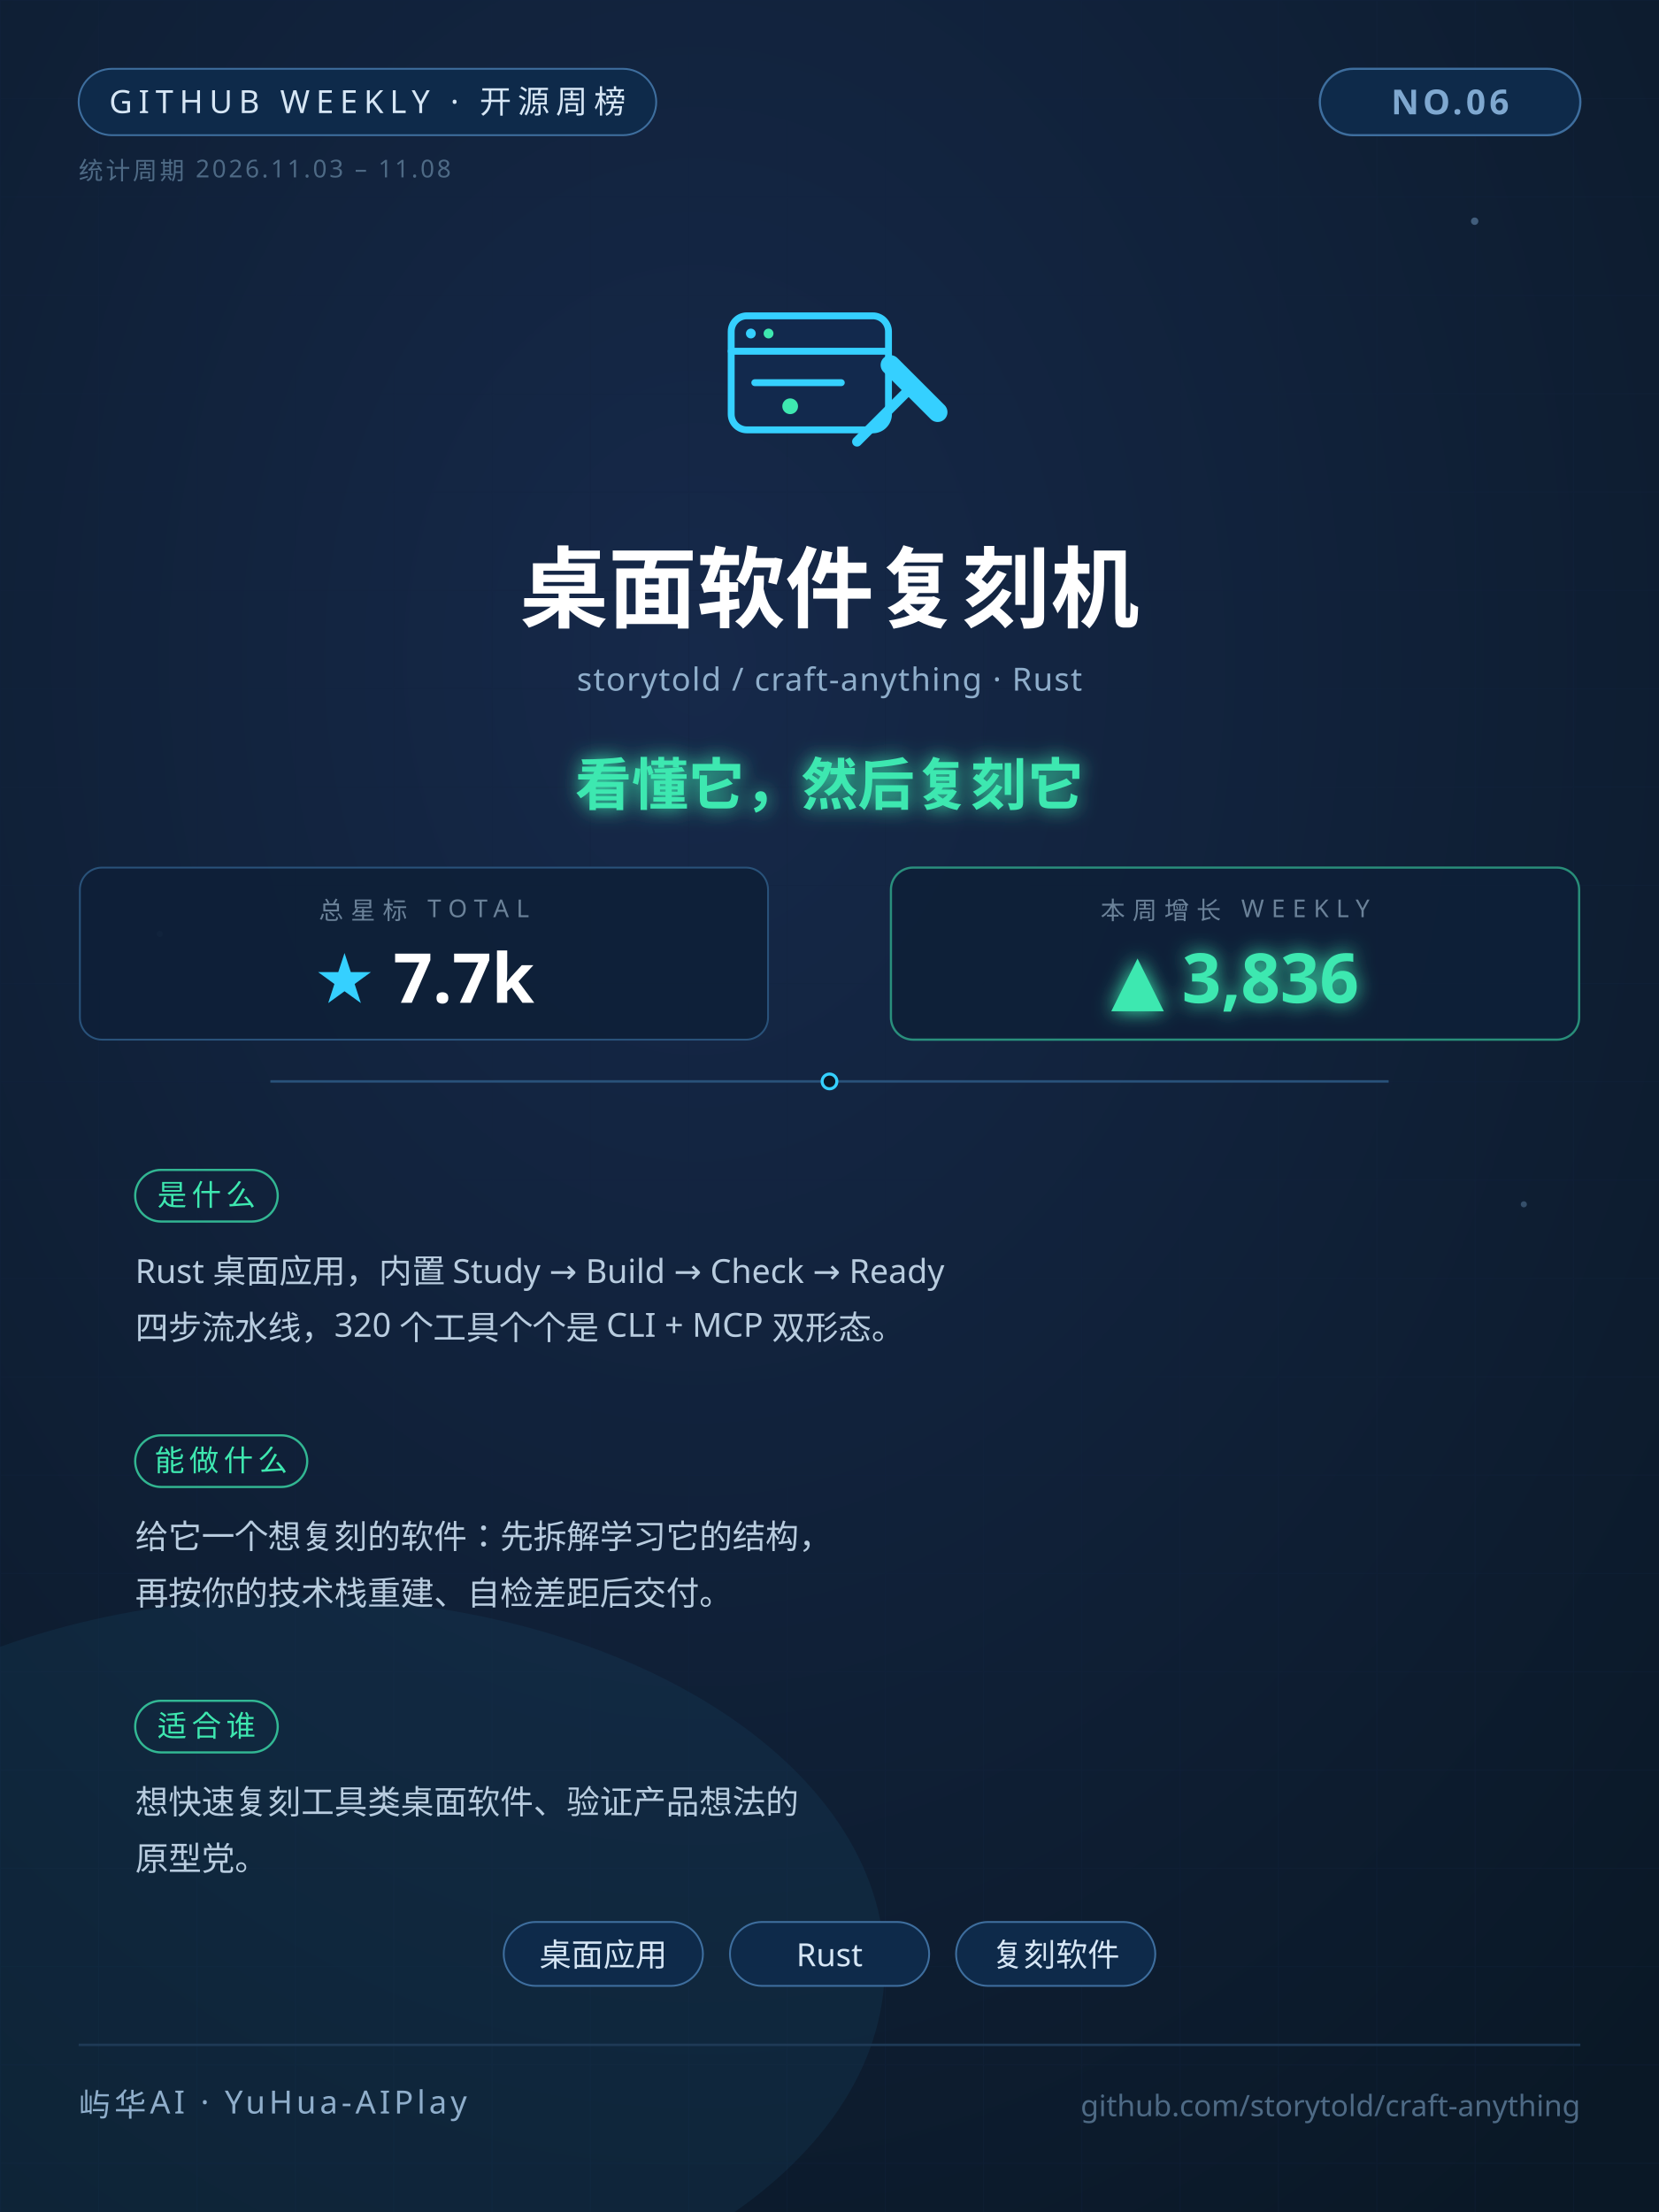
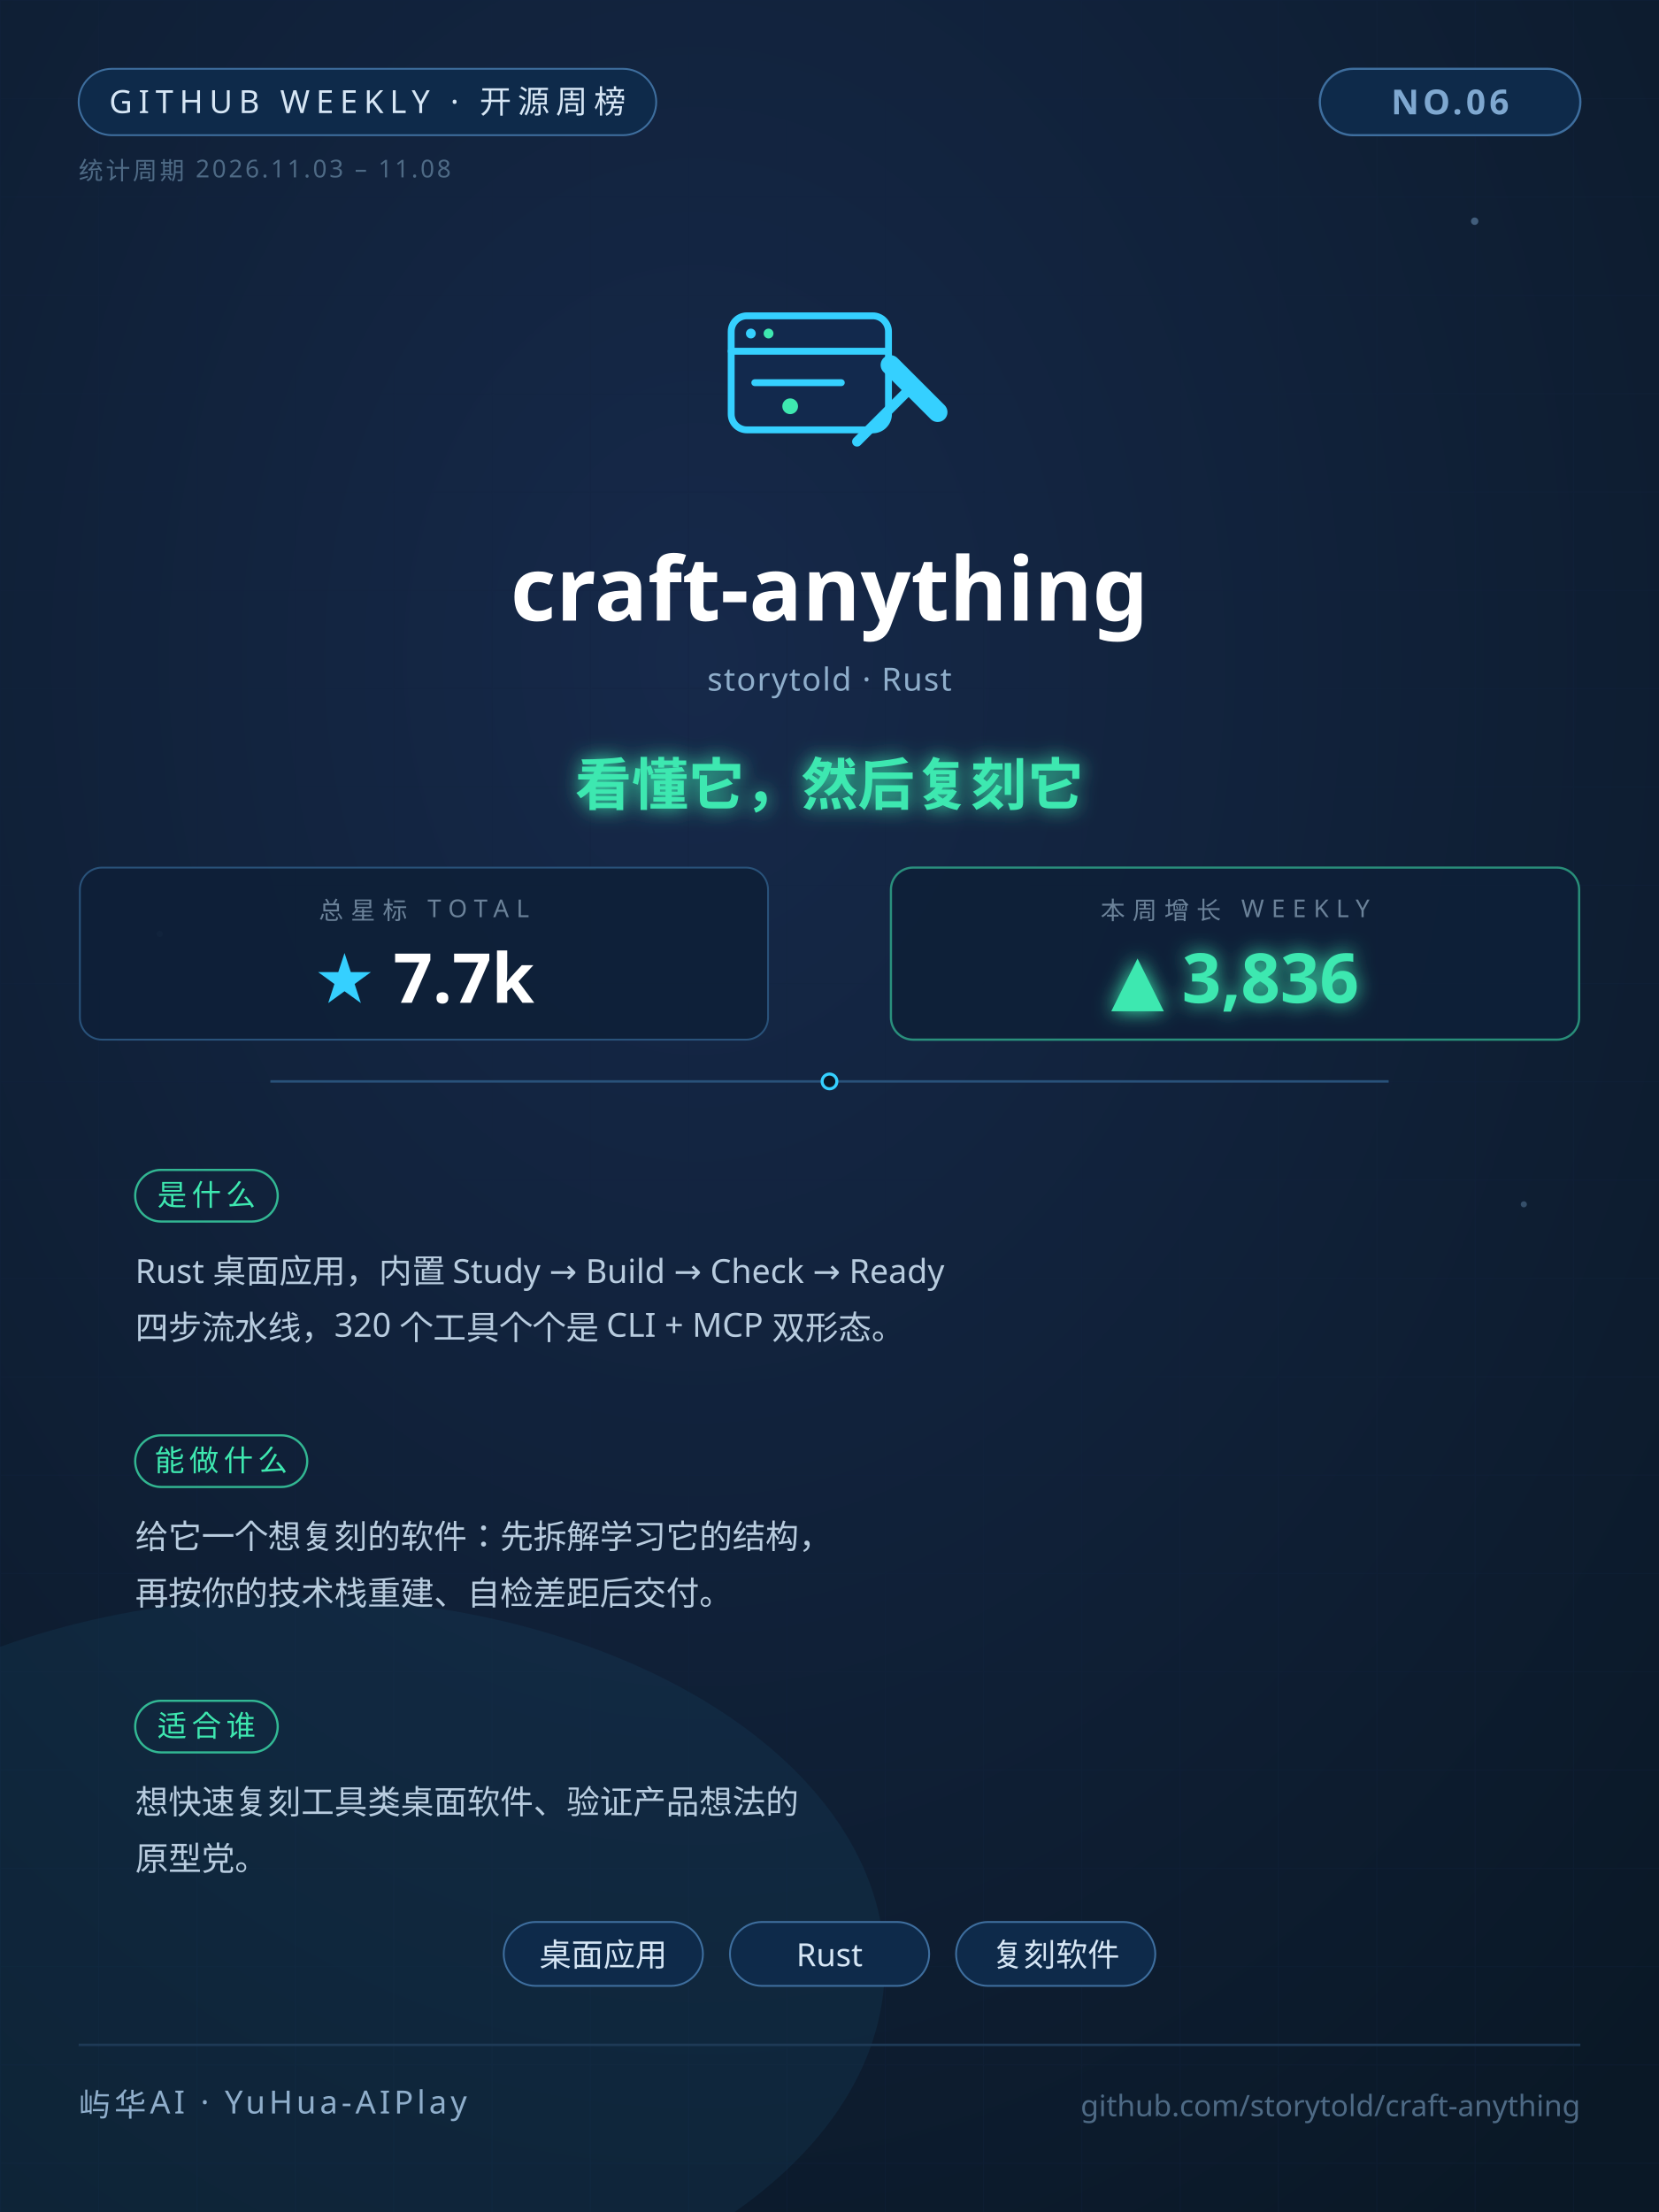
<svg xmlns="http://www.w3.org/2000/svg" viewBox="0 0 1350 1800" font-family="'PingFang SC','Hiragino Sans GB',sans-serif">
  <defs>
    <radialGradient id="bgGlow" cx="42%" cy="30%" r="85%">
      <stop offset="0%" stop-color="#16294A" />
      <stop offset="100%" stop-color="#0A1826" />
    </radialGradient>
    <filter id="glowGreen" x="-60%" y="-60%" width="220%" height="220%">
      <feDropShadow dx="0" dy="0" stdDeviation="8" flood-color="#3EE8B0" />
    </filter>
    <pattern id="grid" width="80" height="80" patternUnits="userSpaceOnUse">
      <path d="M80 0H0V80" fill="none" stroke="#132440" stroke-opacity="0.35" stroke-width="1.5" />
    </pattern>
    <g id="ic-craft" fill="none" stroke="#35D0FF" stroke-width="3.5" stroke-linejoin="round" stroke-linecap="round">
      <rect x="-50" y="-30" width="80" height="58" rx="8" fill="#12294D" />
      <line x1="-50" y1="-12" x2="30" y2="-12" />
      <circle cx="-40" cy="-21" r="2.5" fill="#35D0FF" stroke="none" />
      <circle cx="-31" cy="-21" r="2.5" fill="#3EE8B0" stroke="none" />
      <line x1="-38" y1="4" x2="6" y2="4" />
      <circle cx="-20" cy="16" r="4" fill="#3EE8B0" stroke="none" />
      <line x1="14" y1="34" x2="42" y2="6" stroke-width="5" />
      <line x1="31" y1="-5" x2="55" y2="19" stroke-width="10" />
    </g>
  </defs>
  <rect width="1350" height="1800" fill="url(#bgGlow)" />
  <rect width="1350" height="1800" fill="url(#grid)" />
  <ellipse cx="240" cy="1600" rx="480" ry="300" fill="#14405E" opacity="0.28" />
  <circle cx="1200" cy="180" r="3" fill="#7FA8D0" opacity="0.45" />
  <circle cx="130" cy="760" r="2.5" fill="#7FA8D0" opacity="0.3" />
  <circle cx="1240" cy="980" r="2.5" fill="#7FA8D0" opacity="0.35" />
  <rect x="64" y="56" width="470" height="54" rx="27" fill="#0E2A4A" stroke="#3E6E9E" stroke-width="1.5" />
  <text x="299" y="92" text-anchor="middle" font-size="26" letter-spacing="5" fill="#D6E6F5">GITHUB WEEKLY · 开源周榜</text>
  <text x="64" y="146" font-size="20" letter-spacing="2" fill="#4E6A85">统计周期 2026.11.03 – 11.08</text>
  <rect x="1074" y="56" width="212" height="54" rx="27" fill="#0E2A4A" stroke="#3E6E9E" stroke-width="1.8" />
  <text x="1180" y="93" text-anchor="middle" font-size="28" font-weight="800" letter-spacing="3" fill="#7FA8D0">NO.06</text>
  <use href="#ic-craft" transform="translate(675 305) scale(1.6)" />
-   <text x="675" y="505" text-anchor="middle" font-size="72" font-weight="800" fill="#FFFFFF">桌面软件复刻机</text>
-   <text x="675" y="562" text-anchor="middle" font-size="26" letter-spacing="1" fill="#8FAECB">storytold / craft-anything · Rust</text>
+   <text x="675" y="505" text-anchor="middle" font-size="72" font-weight="800" fill="#FFFFFF">craft-anything</text>
+   <text x="675" y="562" text-anchor="middle" font-size="26" letter-spacing="1" fill="#8FAECB">storytold · Rust</text>
  <text x="675" y="655" text-anchor="middle" font-size="46" font-weight="700" fill="#3EE8B0" filter="url(#glowGreen)">看懂它，然后复刻它</text>
  <rect x="65" y="706" width="560" height="140" rx="18" fill="#0E2038" fill-opacity="0.9" stroke="#29527A" stroke-width="1.5" />
  <text x="345" y="748" text-anchor="middle" font-size="20" letter-spacing="6" fill="#6B8299">总星标 TOTAL</text>
  <text x="345" y="816" text-anchor="middle" font-size="56" font-weight="800" fill="#FFFFFF">
    <tspan fill="#35D0FF">★</tspan> 7.7k</text>
  <rect x="725" y="706" width="560" height="140" rx="18" fill="#0E2038" fill-opacity="0.9" stroke="#3EE8B0" stroke-opacity="0.55" stroke-width="1.8" />
  <text x="1005" y="748" text-anchor="middle" font-size="20" letter-spacing="6" fill="#6B8299">本周增长 WEEKLY</text>
  <text x="1005" y="816" text-anchor="middle" font-size="56" font-weight="800" fill="#3EE8B0" filter="url(#glowGreen)">▲ 3,836</text>
  <line x1="220" y1="880" x2="1130" y2="880" stroke="#29527A" stroke-width="2" />
  <circle cx="675" cy="880" r="6" fill="#0A1826" stroke="#35D0FF" stroke-width="2.5" />
  <rect x="110" y="952" width="116" height="42" rx="21" fill="none" stroke="#3EE8B0" stroke-opacity="0.75" stroke-width="1.8" />
  <text x="168" y="981" text-anchor="middle" font-size="24" letter-spacing="4" fill="#3EE8B0">是什么</text>
  <text x="110" y="1044" font-size="27" fill="#B8CCDF">Rust 桌面应用，内置 Study → Build → Check → Ready</text>
  <text x="110" y="1090" font-size="27" fill="#B8CCDF">四步流水线，320 个工具个个是 CLI + MCP 双形态。</text>
  <rect x="110" y="1168" width="140" height="42" rx="21" fill="none" stroke="#3EE8B0" stroke-opacity="0.75" stroke-width="1.8" />
  <text x="180" y="1197" text-anchor="middle" font-size="24" letter-spacing="4" fill="#3EE8B0">能做什么</text>
  <text x="110" y="1260" font-size="27" fill="#B8CCDF">给它一个想复刻的软件：先拆解学习它的结构，</text>
  <text x="110" y="1306" font-size="27" fill="#B8CCDF">再按你的技术栈重建、自检差距后交付。</text>
  <rect x="110" y="1384" width="116" height="42" rx="21" fill="none" stroke="#3EE8B0" stroke-opacity="0.75" stroke-width="1.8" />
  <text x="168" y="1413" text-anchor="middle" font-size="24" letter-spacing="4" fill="#3EE8B0">适合谁</text>
  <text x="110" y="1476" font-size="27" fill="#B8CCDF">想快速复刻工具类桌面软件、验证产品想法的</text>
  <text x="110" y="1522" font-size="27" fill="#B8CCDF">原型党。</text>
  <rect x="409.9" y="1564" width="162.1" height="52" rx="26" fill="#0E2A4A" stroke="#3E6E9E" stroke-width="1.5" />
  <text x="490.9" y="1600" text-anchor="middle" font-size="26" fill="#D6E6F5">桌面应用</text>
  <rect x="594.0" y="1564" width="162.1" height="52" rx="26" fill="#0E2A4A" stroke="#3E6E9E" stroke-width="1.5" />
  <text x="675.0" y="1600" text-anchor="middle" font-size="26" fill="#D6E6F5">Rust</text>
  <rect x="778.0" y="1564" width="162.1" height="52" rx="26" fill="#0E2A4A" stroke="#3E6E9E" stroke-width="1.5" />
  <text x="859.1" y="1600" text-anchor="middle" font-size="26" fill="#D6E6F5">复刻软件</text>
  <line x1="64" y1="1664" x2="1286" y2="1664" stroke="#1E3A56" stroke-width="2" />
  <text x="64" y="1722" font-size="26" letter-spacing="3" fill="#8FAECB">屿华AI · YuHua-AIPlay</text>
  <text x="1286" y="1722" text-anchor="end" font-size="24" fill="#4E6A85">github.com/storytold/craft-anything</text>
</svg>
